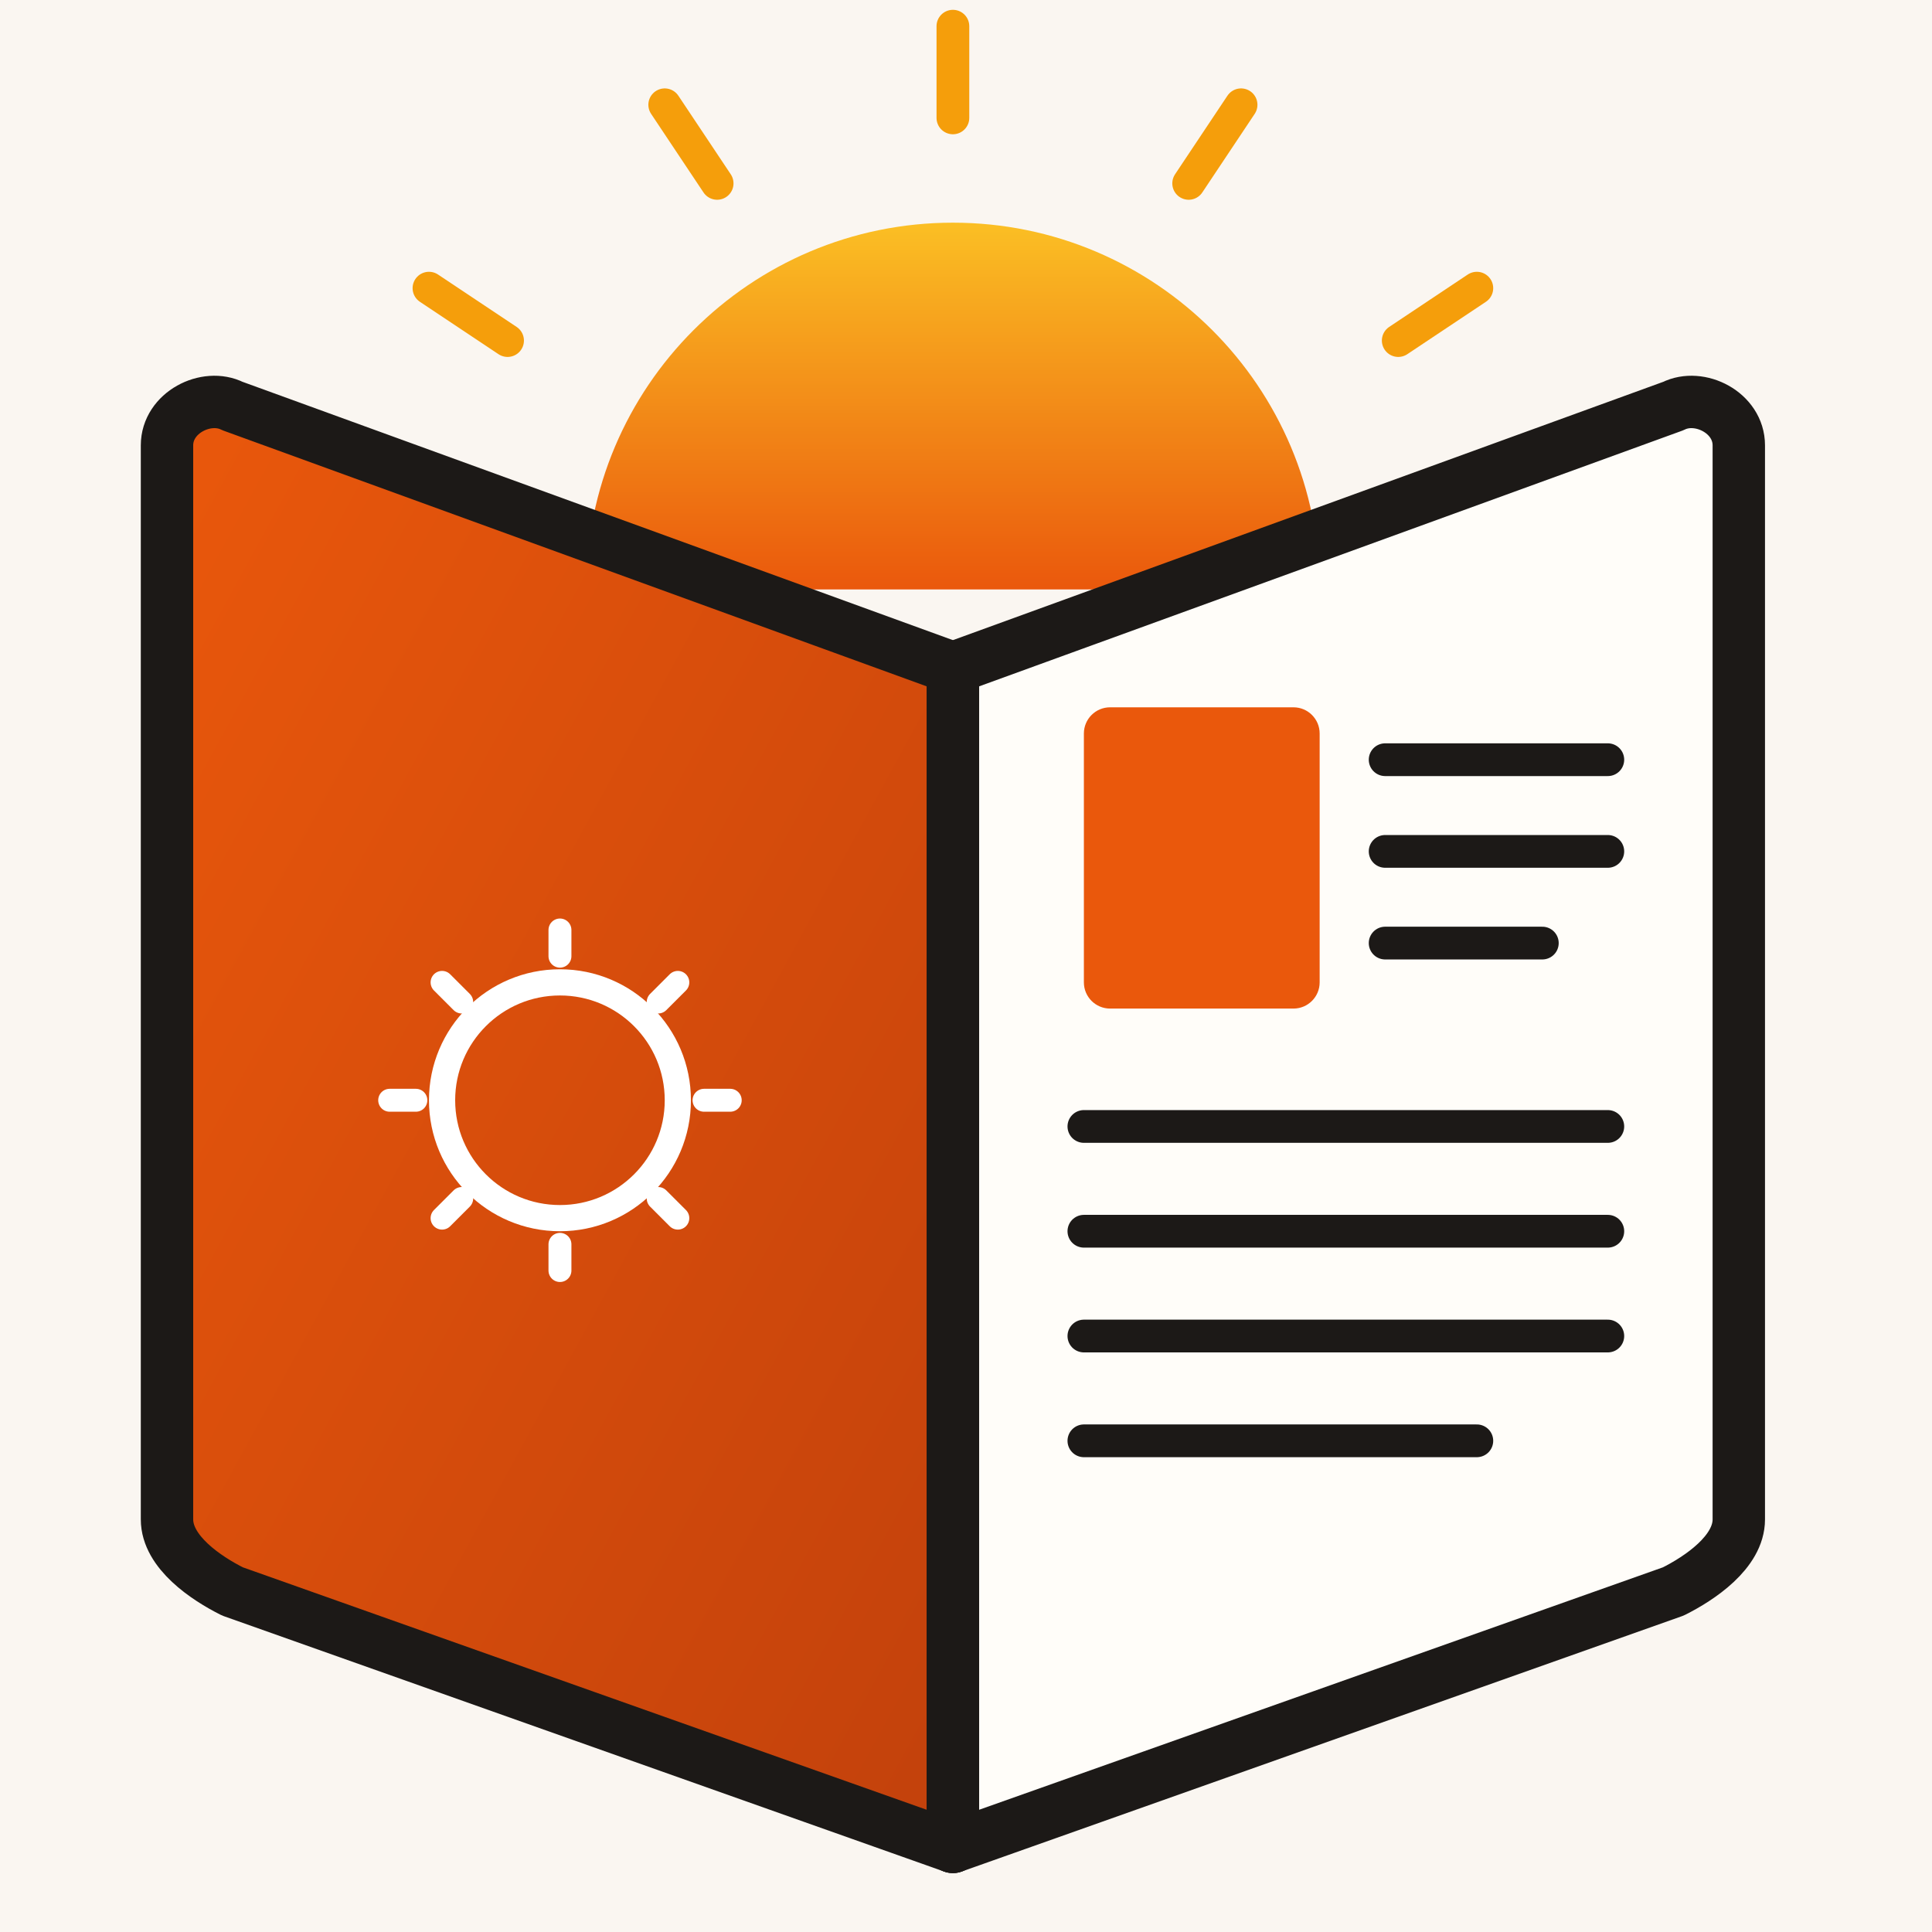
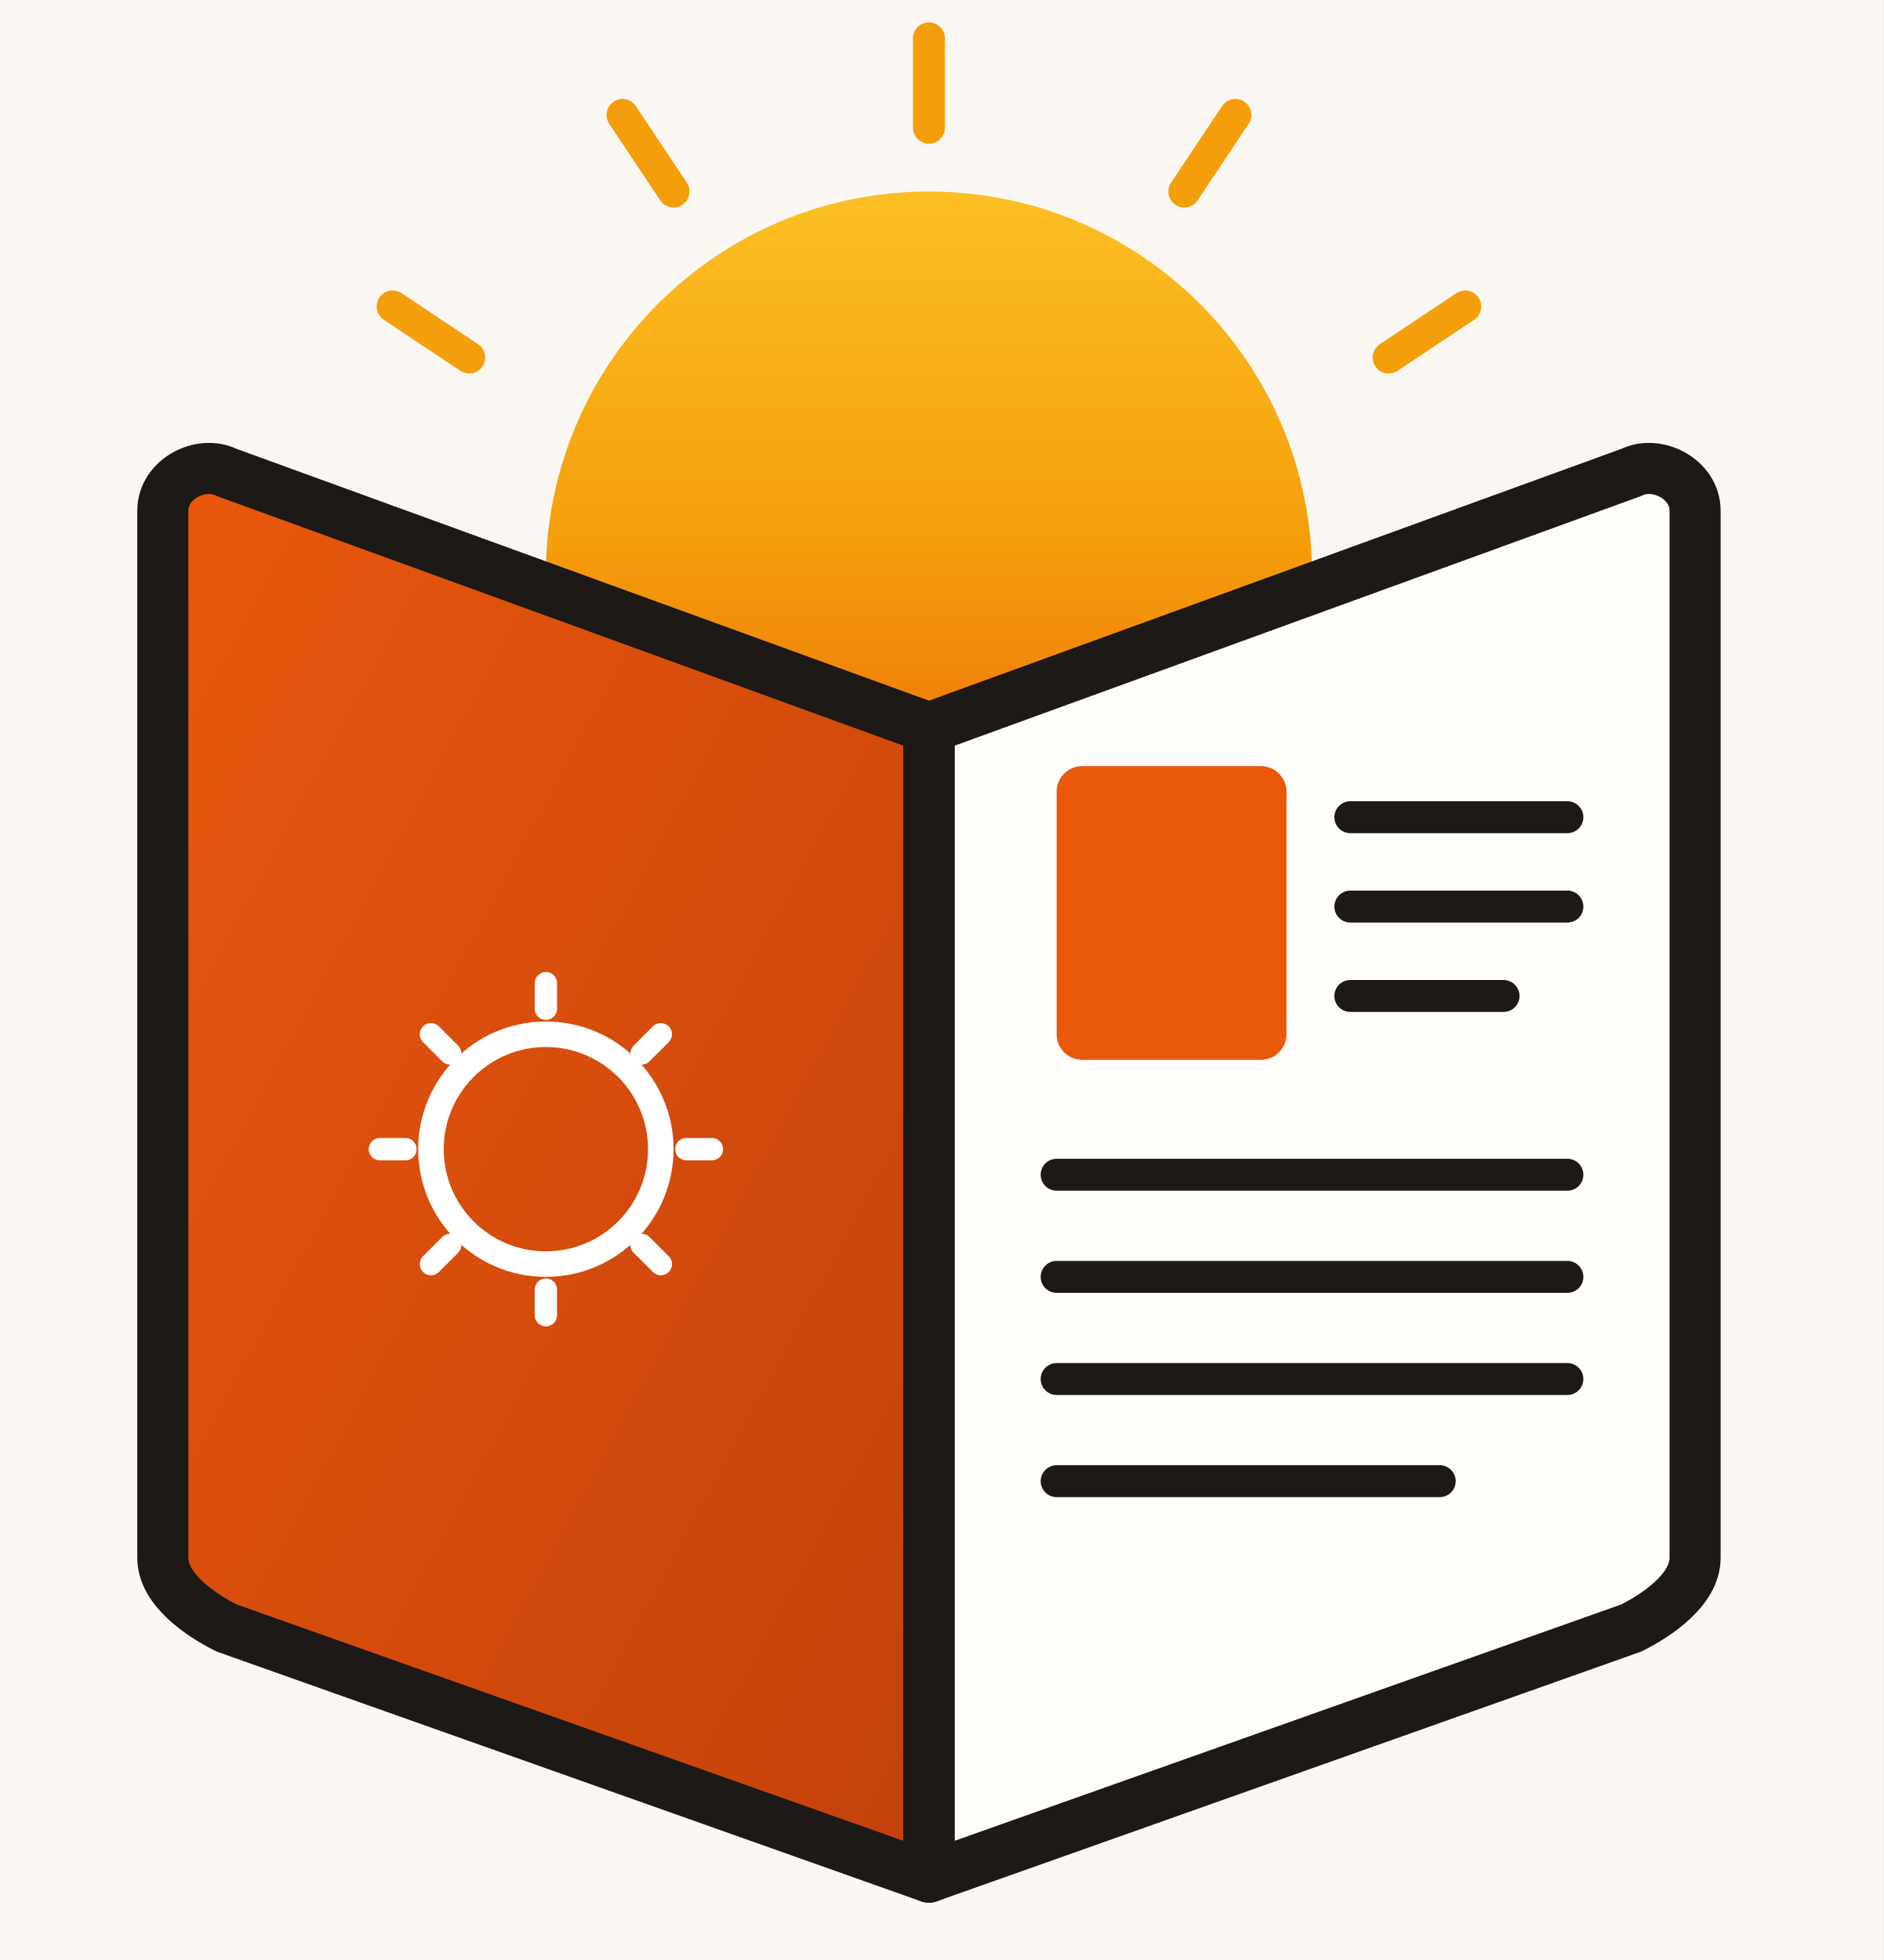
- <svg xmlns="http://www.w3.org/2000/svg" viewBox="110.5 40 295 295" role="img" aria-label="Menu al Dia">
-   <rect x="110.5" y="40" width="295" height="295" fill="#FAF6F1" />
+ <svg xmlns="http://www.w3.org/2000/svg" viewBox="110.5 28 295 307" role="img" aria-label="Menu al Dia">
+   <rect x="110.5" y="28" width="295" height="307" fill="#FAF6F1" />
  <defs>
    <linearGradient id="icon-sun" x1="0%" y1="100%" x2="0%" y2="0%">
      <stop offset="0%" stop-color="#EA580C" />
+       <stop offset="55%" stop-color="#F59E0B" />
      <stop offset="100%" stop-color="#FBBF24" />
    </linearGradient>
    <linearGradient id="icon-cover" x1="0%" y1="0%" x2="100%" y2="100%">
      <stop offset="0%" stop-color="#EA580C" />
      <stop offset="100%" stop-color="#C2410C" />
    </linearGradient>
  </defs>
-   <path d="M 200 130 A 56 56 0 0 1 312 130 Z" fill="url(#icon-sun)" />
+   <circle cx="256" cy="118" r="60" fill="url(#icon-sun)" />
  <g stroke="#F59E0B" stroke-width="5" stroke-linecap="round">
-     <line x1="256" y1="58" x2="256" y2="44" />
-     <line x1="220" y1="68" x2="212" y2="56" />
-     <line x1="292" y1="68" x2="300" y2="56" />
-     <line x1="188" y1="92" x2="176" y2="84" />
-     <line x1="324" y1="92" x2="336" y2="84" />
-     <line x1="168" y1="124" x2="154" y2="122" />
-     <line x1="344" y1="124" x2="358" y2="122" />
+     <line x1="256" y1="48" x2="256" y2="34" />
+     <line x1="216" y1="58" x2="208" y2="46" />
+     <line x1="296" y1="58" x2="304" y2="46" />
+     <line x1="184" y1="84" x2="172" y2="76" />
+     <line x1="328" y1="84" x2="340" y2="76" />
+     <line x1="164" y1="118" x2="150" y2="116" />
+     <line x1="348" y1="118" x2="362" y2="116" />
  </g>
  <path d="M 256 142 L 366 102 C 370 100, 376 103, 376 108 L 376 272 C 376 277, 370 281, 366 283 L 256 322 Z" fill="#FFFDF9" stroke="#1C1917" stroke-width="8" stroke-linejoin="round" />
  <rect x="276" y="148" width="36" height="46" rx="4" fill="#EA580C" />
  <line x1="322" y1="156" x2="356" y2="156" stroke="#1C1917" stroke-width="5" stroke-linecap="round" />
  <line x1="322" y1="170" x2="356" y2="170" stroke="#1C1917" stroke-width="5" stroke-linecap="round" />
  <line x1="322" y1="184" x2="346" y2="184" stroke="#1C1917" stroke-width="5" stroke-linecap="round" />
  <line x1="276" y1="212" x2="356" y2="212" stroke="#1C1917" stroke-width="5" stroke-linecap="round" />
  <line x1="276" y1="228" x2="356" y2="228" stroke="#1C1917" stroke-width="5" stroke-linecap="round" />
  <line x1="276" y1="244" x2="356" y2="244" stroke="#1C1917" stroke-width="5" stroke-linecap="round" />
  <line x1="276" y1="260" x2="336" y2="260" stroke="#1C1917" stroke-width="5" stroke-linecap="round" />
  <path d="M 256 142 L 146 102 C 142 100, 136 103, 136 108 L 136 272 C 136 277, 142 281, 146 283 L 256 322 Z" fill="url(#icon-cover)" stroke="#1C1917" stroke-width="8" stroke-linejoin="round" />
  <circle cx="196" cy="208" r="18" fill="none" stroke="#FFFFFF" stroke-width="4" />
  <g stroke="#FFFFFF" stroke-width="3.5" stroke-linecap="round">
    <line x1="196" y1="182" x2="196" y2="186" />
    <line x1="196" y1="230" x2="196" y2="234" />
    <line x1="170" y1="208" x2="174" y2="208" />
    <line x1="222" y1="208" x2="218" y2="208" />
    <line x1="178" y1="190" x2="181" y2="193" />
    <line x1="214" y1="226" x2="211" y2="223" />
    <line x1="178" y1="226" x2="181" y2="223" />
    <line x1="214" y1="190" x2="211" y2="193" />
  </g>
  <line x1="256" y1="142" x2="256" y2="322" stroke="#1C1917" stroke-width="8" stroke-linecap="round" />
</svg>
